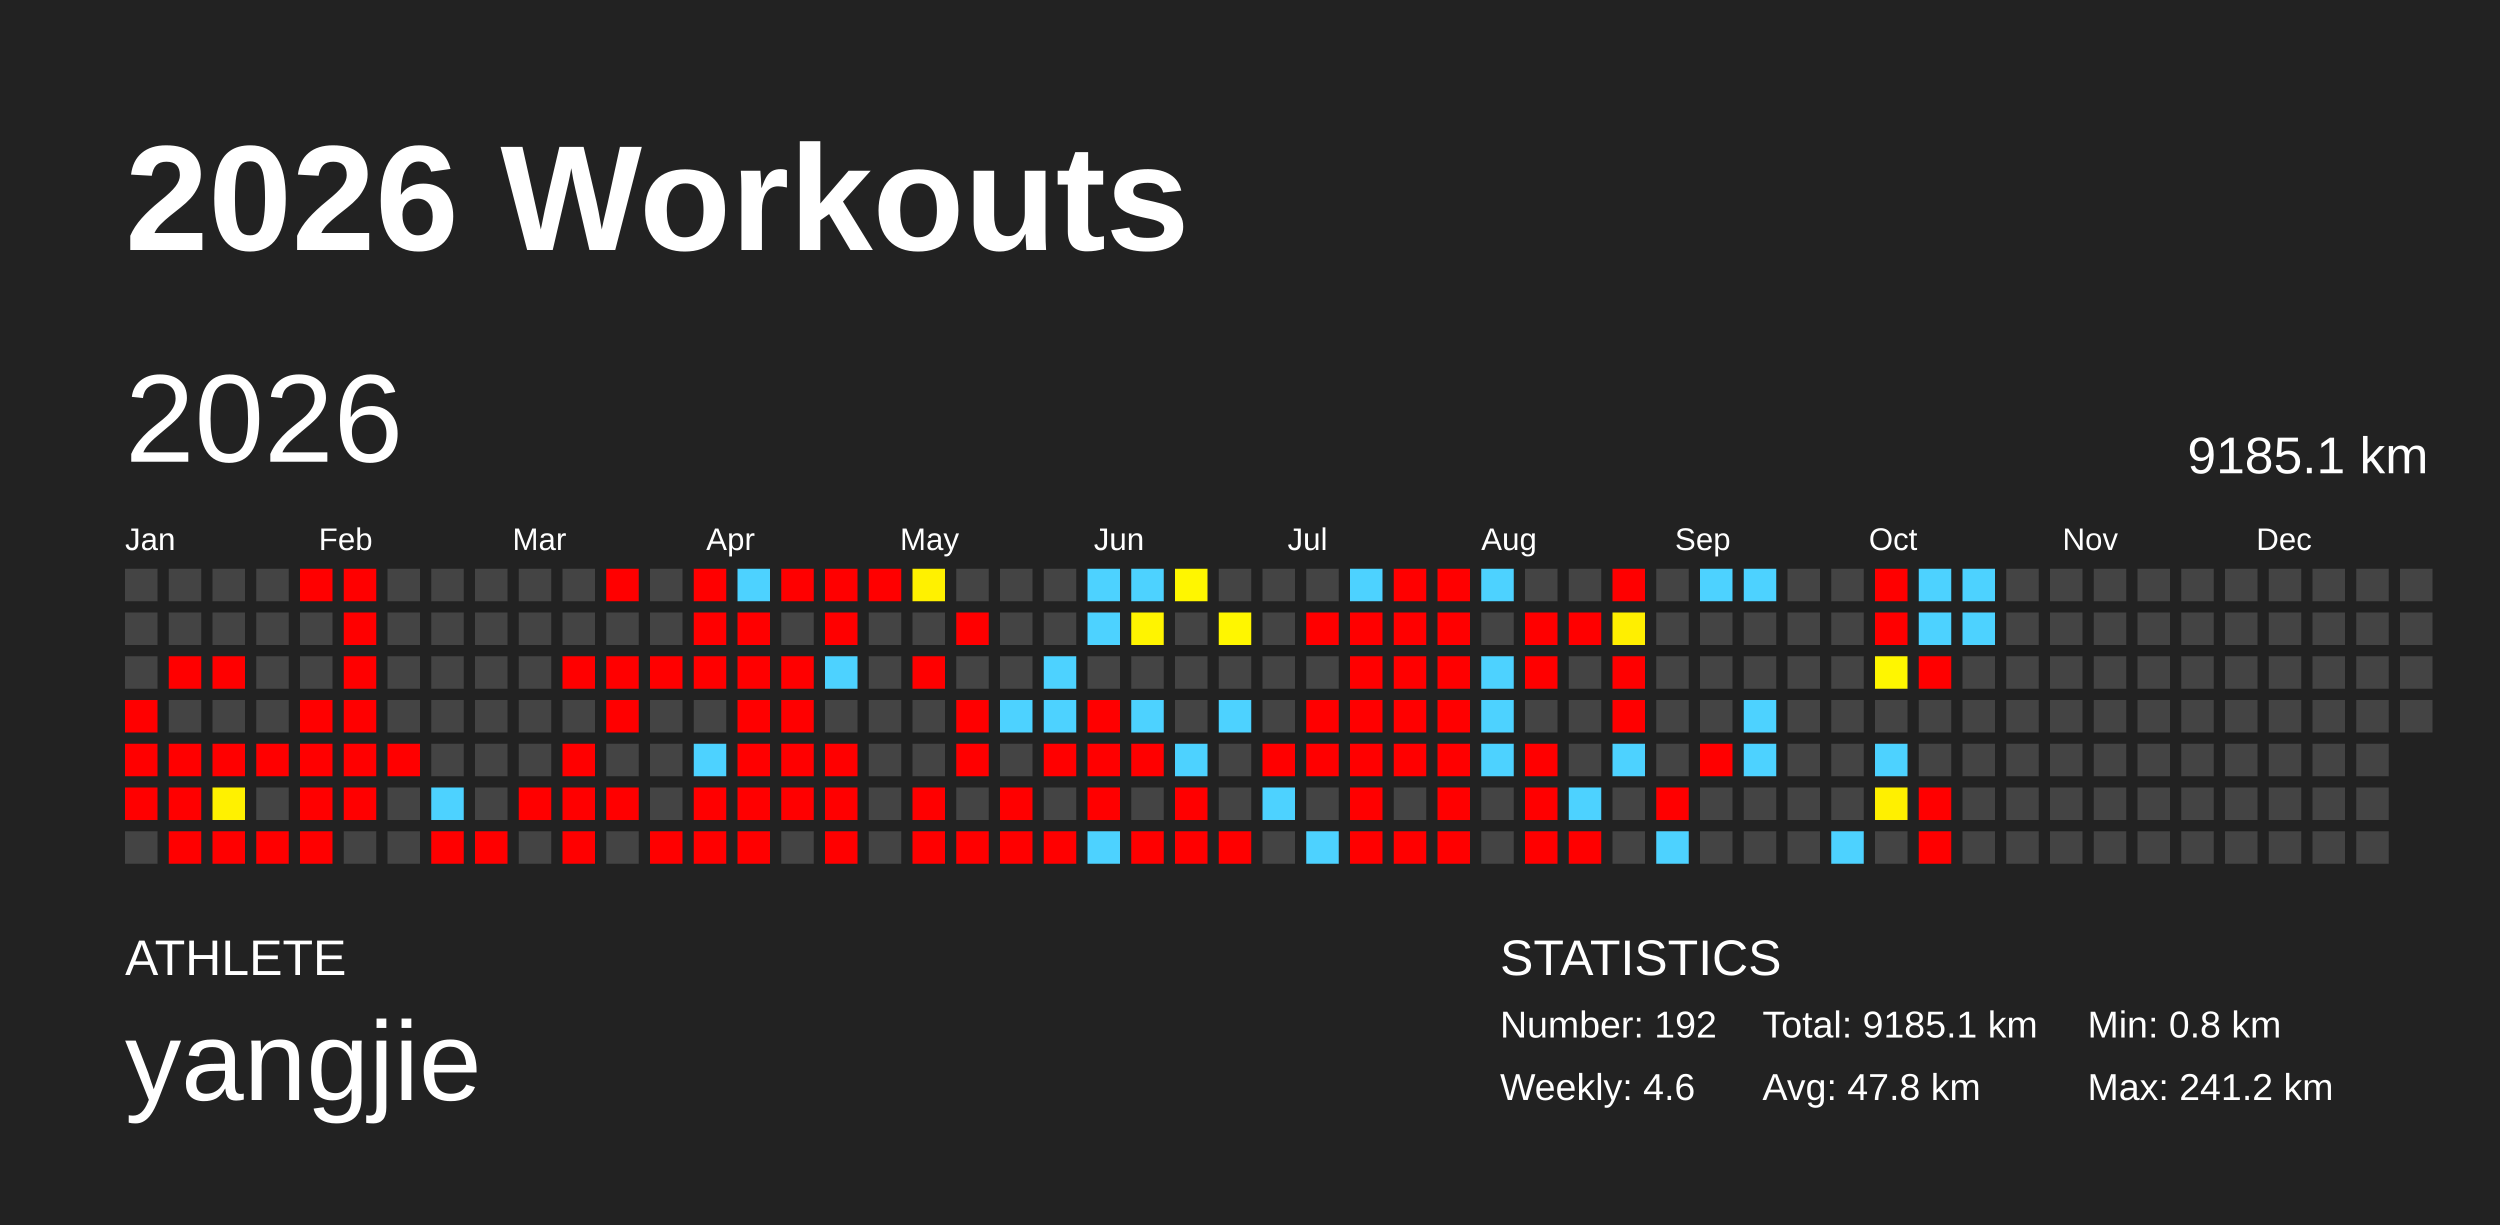
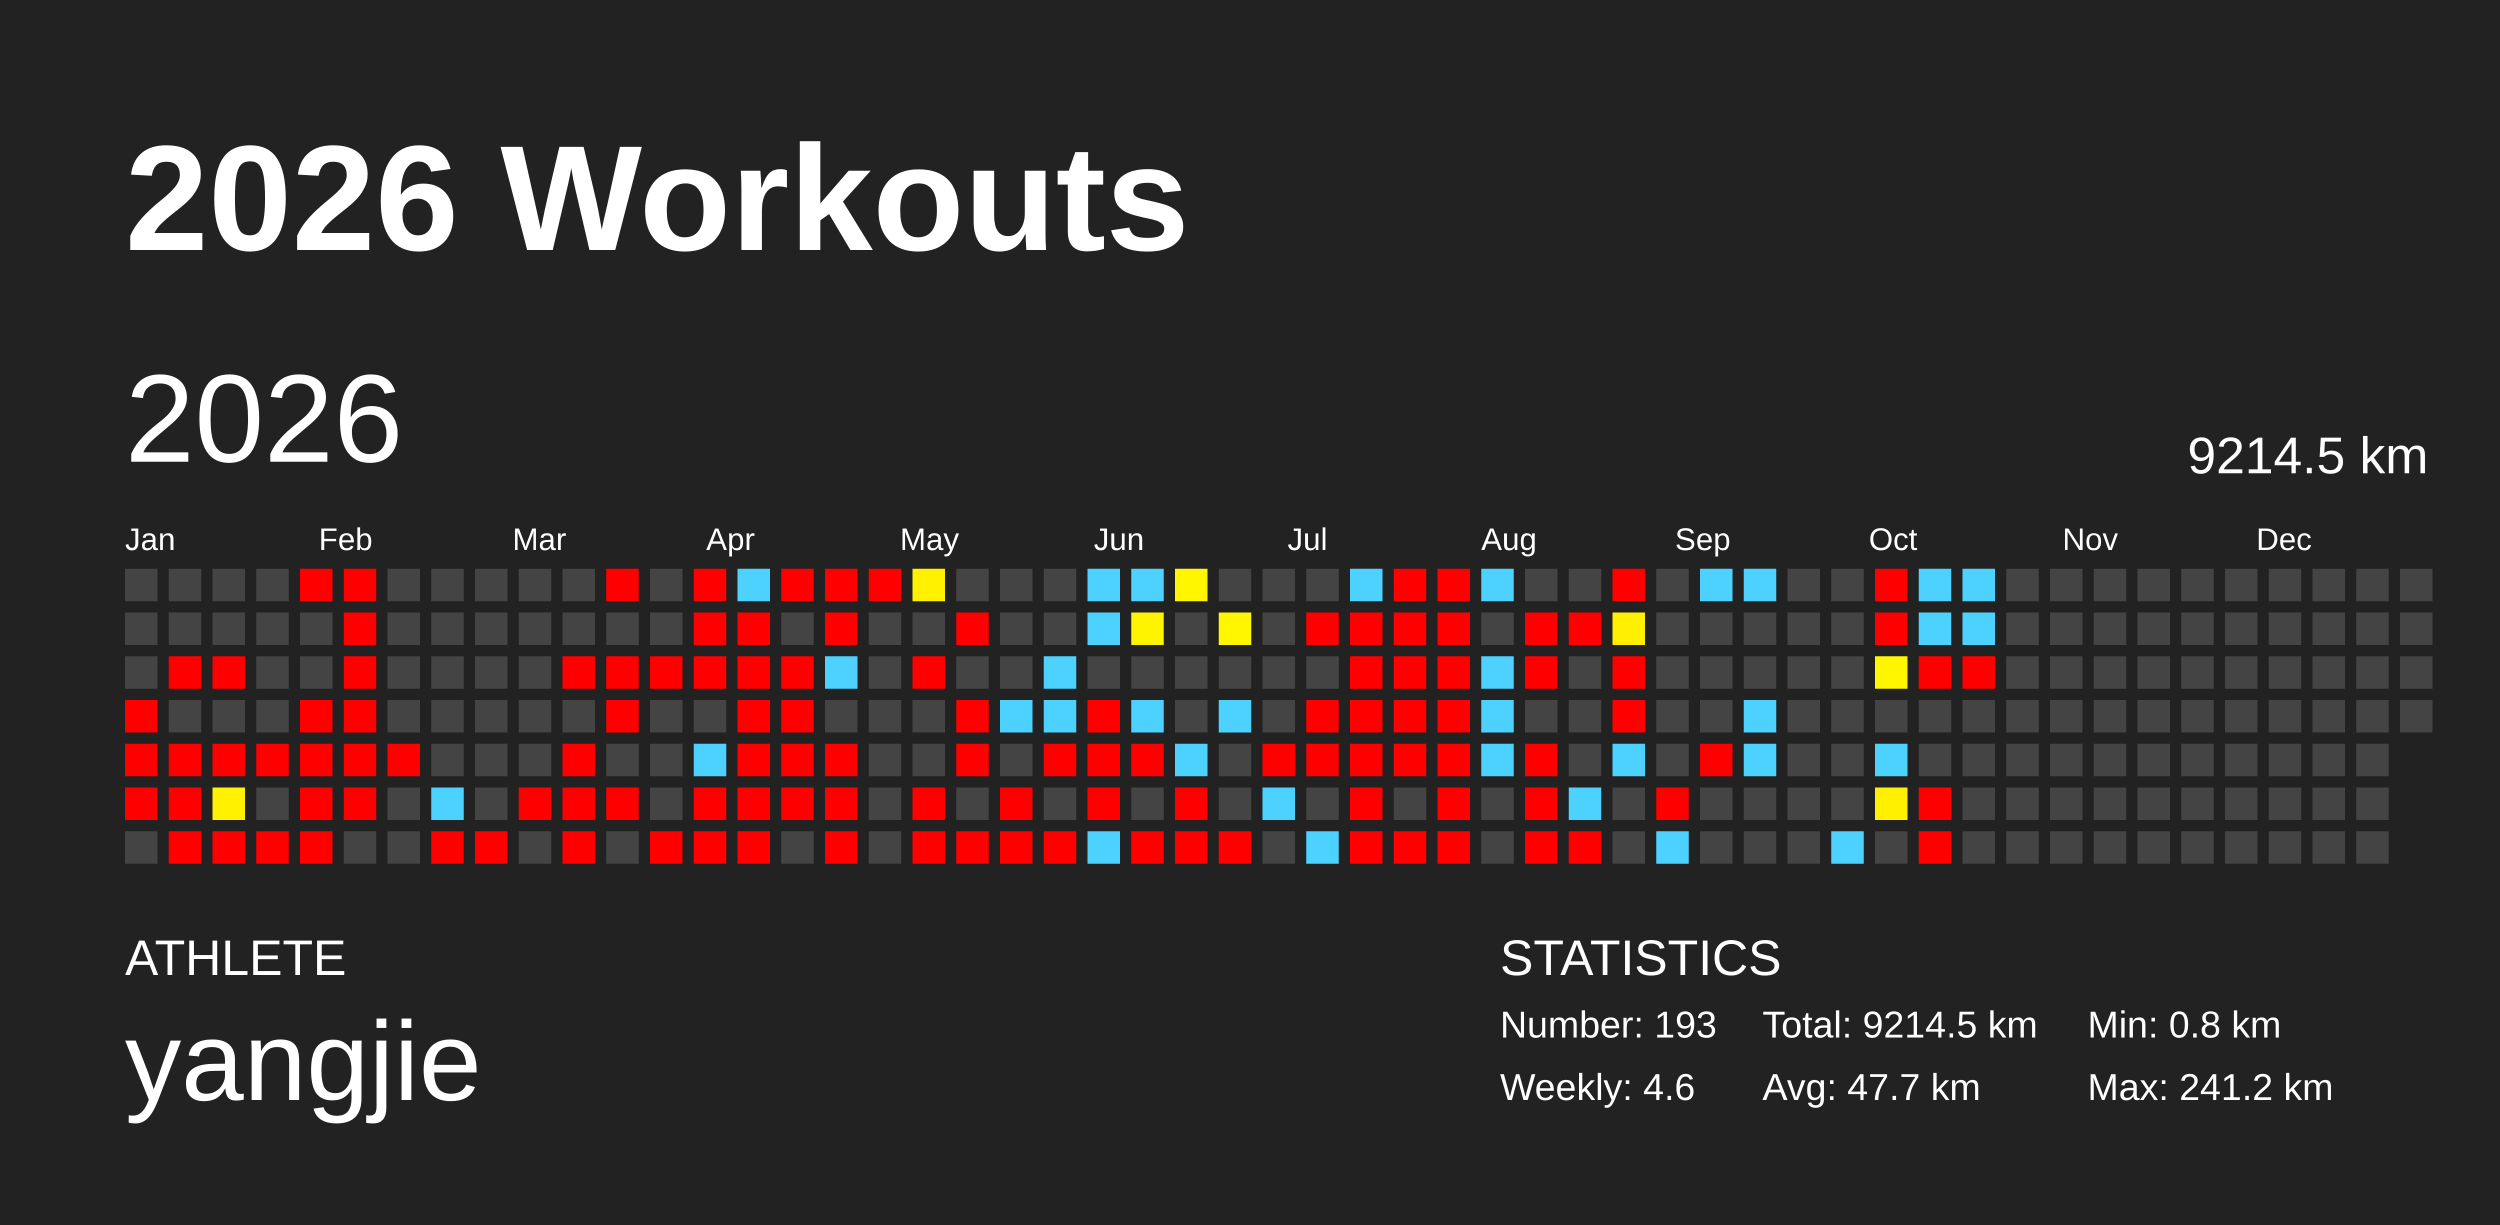
<svg xmlns="http://www.w3.org/2000/svg" baseProfile="full" height="98mm" version="1.1" viewBox="0,0,200,98" width="200mm">
  <defs />
  <rect fill="#222222" height="98" width="200" x="0" y="0" />
  <text fill="#FFFFFF" style="font-size:12px; font-family:Arial; font-weight:bold;" x="10" y="20">2026 Workouts</text>
  <text fill="#FFFFFF" style="font-size:4px; font-family:Arial" x="10" y="78">ATHLETE</text>
  <text fill="#FFFFFF" style="font-size:9px; font-family:Arial" x="10" y="88">yangjie</text>
  <text fill="#FFFFFF" style="font-size:4px; font-family:Arial" x="120" y="78">STATISTICS</text>
-   <text fill="#FFFFFF" style="font-size:3px; font-family:Arial" x="120" y="83">Number: 192</text>
+   <text fill="#FFFFFF" style="font-size:3px; font-family:Arial" x="120" y="83">Number: 193</text>
  <text fill="#FFFFFF" style="font-size:3px; font-family:Arial" x="120" y="88">Weekly: 4.6</text>
-   <text fill="#FFFFFF" style="font-size:3px; font-family:Arial" x="141" y="83">Total: 9185.1 km</text>
-   <text fill="#FFFFFF" style="font-size:3px; font-family:Arial" x="141" y="88">Avg: 47.8 km</text>
+   <text fill="#FFFFFF" style="font-size:3px; font-family:Arial" x="141" y="83">Total: 9214.5 km</text>
+   <text fill="#FFFFFF" style="font-size:3px; font-family:Arial" x="141" y="88">Avg: 47.7 km</text>
  <text fill="#FFFFFF" style="font-size:3px; font-family:Arial" x="167" y="83">Min: 0.8 km</text>
  <text fill="#FFFFFF" style="font-size:3px; font-family:Arial" x="167" y="88">Max: 241.2 km</text>
  <text dominant-baseline="hanging" fill="#FFFFFF" style="font-size:10.0px; font-family:Arial;" x="10" y="30">2026</text>
-   <text dominant-baseline="hanging" fill="#FFFFFF" style="font-size:4.125px; font-family:Arial;" x="175" y="35">9185.1 km</text>
+   <text dominant-baseline="hanging" fill="#FFFFFF" style="font-size:4.125px; font-family:Arial;" x="175" y="35">9214.5 km</text>
  <text fill="#FFFFFF" style="font-size:2.5px; font-family:Arial" x="10.0" y="44">Jan</text>
  <text fill="#FFFFFF" style="font-size:2.5px; font-family:Arial" x="25.5" y="44">Feb</text>
  <text fill="#FFFFFF" style="font-size:2.5px; font-family:Arial" x="41.0" y="44">Mar</text>
  <text fill="#FFFFFF" style="font-size:2.5px; font-family:Arial" x="56.5" y="44">Apr</text>
  <text fill="#FFFFFF" style="font-size:2.5px; font-family:Arial" x="72.0" y="44">May</text>
  <text fill="#FFFFFF" style="font-size:2.5px; font-family:Arial" x="87.5" y="44">Jun</text>
  <text fill="#FFFFFF" style="font-size:2.5px; font-family:Arial" x="103.0" y="44">Jul</text>
  <text fill="#FFFFFF" style="font-size:2.5px; font-family:Arial" x="118.5" y="44">Aug</text>
  <text fill="#FFFFFF" style="font-size:2.5px; font-family:Arial" x="134.0" y="44">Sep</text>
  <text fill="#FFFFFF" style="font-size:2.5px; font-family:Arial" x="149.5" y="44">Oct</text>
  <text fill="#FFFFFF" style="font-size:2.5px; font-family:Arial" x="165.0" y="44">Nov</text>
  <text fill="#FFFFFF" style="font-size:2.5px; font-family:Arial" x="180.5" y="44">Dec</text>
  <rect fill="#444444" height="2.6" width="2.6" x="10.0" y="45.5" />
  <rect fill="#444444" height="2.6" width="2.6" x="10.0" y="49.0" />
  <rect fill="#444444" height="2.6" width="2.6" x="10.0" y="52.5" />
  <rect fill="red" height="2.6" width="2.6" x="10.0" y="56.0" />
  <rect fill="red" height="2.6" width="2.6" x="10.0" y="59.5" />
  <rect fill="red" height="2.6" width="2.6" x="10.0" y="63.0" />
  <rect fill="#444444" height="2.6" width="2.6" x="10.0" y="66.5" />
  <rect fill="#444444" height="2.6" width="2.6" x="13.5" y="45.5" />
  <rect fill="#444444" height="2.6" width="2.6" x="13.5" y="49.0" />
  <rect fill="red" height="2.6" width="2.6" x="13.5" y="52.5" />
  <rect fill="#444444" height="2.6" width="2.6" x="13.5" y="56.0" />
  <rect fill="red" height="2.6" width="2.6" x="13.5" y="59.5" />
  <rect fill="red" height="2.6" width="2.6" x="13.5" y="63.0" />
  <rect fill="red" height="2.6" width="2.6" x="13.5" y="66.5" />
  <rect fill="#444444" height="2.6" width="2.6" x="17.0" y="45.5" />
  <rect fill="#444444" height="2.6" width="2.6" x="17.0" y="49.0" />
  <rect fill="red" height="2.6" width="2.6" x="17.0" y="52.5" />
  <rect fill="#444444" height="2.6" width="2.6" x="17.0" y="56.0" />
  <rect fill="red" height="2.6" width="2.6" x="17.0" y="59.5" />
  <rect fill="#fff100" height="2.6" width="2.6" x="17.0" y="63.0" />
  <rect fill="red" height="2.6" width="2.6" x="17.0" y="66.5" />
  <rect fill="#444444" height="2.6" width="2.6" x="20.5" y="45.5" />
  <rect fill="#444444" height="2.6" width="2.6" x="20.5" y="49.0" />
  <rect fill="#444444" height="2.6" width="2.6" x="20.5" y="52.5" />
  <rect fill="#444444" height="2.6" width="2.6" x="20.5" y="56.0" />
  <rect fill="red" height="2.6" width="2.6" x="20.5" y="59.5" />
  <rect fill="#444444" height="2.6" width="2.6" x="20.5" y="63.0" />
  <rect fill="red" height="2.6" width="2.6" x="20.5" y="66.5" />
  <rect fill="red" height="2.6" width="2.6" x="24.0" y="45.5" />
  <rect fill="#444444" height="2.6" width="2.6" x="24.0" y="49.0" />
  <rect fill="#444444" height="2.6" width="2.6" x="24.0" y="52.5" />
  <rect fill="red" height="2.6" width="2.6" x="24.0" y="56.0" />
  <rect fill="red" height="2.6" width="2.6" x="24.0" y="59.5" />
  <rect fill="red" height="2.6" width="2.6" x="24.0" y="63.0" />
  <rect fill="red" height="2.6" width="2.6" x="24.0" y="66.5" />
  <rect fill="red" height="2.6" width="2.6" x="27.5" y="45.5" />
  <rect fill="red" height="2.6" width="2.6" x="27.5" y="49.0" />
  <rect fill="red" height="2.6" width="2.6" x="27.5" y="52.5" />
  <rect fill="red" height="2.6" width="2.6" x="27.5" y="56.0" />
  <rect fill="red" height="2.6" width="2.6" x="27.5" y="59.5" />
  <rect fill="red" height="2.6" width="2.6" x="27.5" y="63.0" />
  <rect fill="#444444" height="2.6" width="2.6" x="27.5" y="66.5" />
  <rect fill="#444444" height="2.6" width="2.6" x="31.0" y="45.5" />
  <rect fill="#444444" height="2.6" width="2.6" x="31.0" y="49.0" />
  <rect fill="#444444" height="2.6" width="2.6" x="31.0" y="52.5" />
  <rect fill="#444444" height="2.6" width="2.6" x="31.0" y="56.0" />
  <rect fill="red" height="2.6" width="2.6" x="31.0" y="59.5" />
  <rect fill="#444444" height="2.6" width="2.6" x="31.0" y="63.0" />
  <rect fill="#444444" height="2.6" width="2.6" x="31.0" y="66.5" />
  <rect fill="#444444" height="2.6" width="2.6" x="34.5" y="45.5" />
  <rect fill="#444444" height="2.6" width="2.6" x="34.5" y="49.0" />
  <rect fill="#444444" height="2.6" width="2.6" x="34.5" y="52.5" />
  <rect fill="#444444" height="2.6" width="2.6" x="34.5" y="56.0" />
  <rect fill="#444444" height="2.6" width="2.6" x="34.5" y="59.5" />
  <rect fill="#4dd2ff" height="2.6" width="2.6" x="34.5" y="63.0" />
  <rect fill="red" height="2.6" width="2.6" x="34.5" y="66.5" />
  <rect fill="#444444" height="2.6" width="2.6" x="38.0" y="45.5" />
  <rect fill="#444444" height="2.6" width="2.6" x="38.0" y="49.0" />
  <rect fill="#444444" height="2.6" width="2.6" x="38.0" y="52.5" />
  <rect fill="#444444" height="2.6" width="2.6" x="38.0" y="56.0" />
  <rect fill="#444444" height="2.6" width="2.6" x="38.0" y="59.5" />
  <rect fill="#444444" height="2.6" width="2.6" x="38.0" y="63.0" />
  <rect fill="red" height="2.6" width="2.6" x="38.0" y="66.5" />
  <rect fill="#444444" height="2.6" width="2.6" x="41.5" y="45.5" />
  <rect fill="#444444" height="2.6" width="2.6" x="41.5" y="49.0" />
  <rect fill="#444444" height="2.6" width="2.6" x="41.5" y="52.5" />
  <rect fill="#444444" height="2.6" width="2.6" x="41.5" y="56.0" />
  <rect fill="#444444" height="2.6" width="2.6" x="41.5" y="59.5" />
  <rect fill="red" height="2.6" width="2.6" x="41.5" y="63.0" />
  <rect fill="#444444" height="2.6" width="2.6" x="41.5" y="66.5" />
  <rect fill="#444444" height="2.6" width="2.6" x="45.0" y="45.5" />
  <rect fill="#444444" height="2.6" width="2.6" x="45.0" y="49.0" />
  <rect fill="red" height="2.6" width="2.6" x="45.0" y="52.5" />
  <rect fill="#444444" height="2.6" width="2.6" x="45.0" y="56.0" />
  <rect fill="red" height="2.6" width="2.6" x="45.0" y="59.5" />
  <rect fill="red" height="2.6" width="2.6" x="45.0" y="63.0" />
  <rect fill="red" height="2.6" width="2.6" x="45.0" y="66.5" />
  <rect fill="red" height="2.6" width="2.6" x="48.5" y="45.5" />
  <rect fill="#444444" height="2.6" width="2.6" x="48.5" y="49.0" />
  <rect fill="red" height="2.6" width="2.6" x="48.5" y="52.5" />
  <rect fill="red" height="2.6" width="2.6" x="48.5" y="56.0" />
  <rect fill="#444444" height="2.6" width="2.6" x="48.5" y="59.5" />
  <rect fill="red" height="2.6" width="2.6" x="48.5" y="63.0" />
  <rect fill="#444444" height="2.6" width="2.6" x="48.5" y="66.5" />
  <rect fill="#444444" height="2.6" width="2.6" x="52.0" y="45.5" />
  <rect fill="#444444" height="2.6" width="2.6" x="52.0" y="49.0" />
  <rect fill="red" height="2.6" width="2.6" x="52.0" y="52.5" />
  <rect fill="#444444" height="2.6" width="2.6" x="52.0" y="56.0" />
  <rect fill="#444444" height="2.6" width="2.6" x="52.0" y="59.5" />
  <rect fill="#444444" height="2.6" width="2.6" x="52.0" y="63.0" />
  <rect fill="red" height="2.6" width="2.6" x="52.0" y="66.5" />
  <rect fill="red" height="2.6" width="2.6" x="55.5" y="45.5" />
  <rect fill="red" height="2.6" width="2.6" x="55.5" y="49.0" />
  <rect fill="red" height="2.6" width="2.6" x="55.5" y="52.5" />
  <rect fill="#444444" height="2.6" width="2.6" x="55.5" y="56.0" />
  <rect fill="#4dd2ff" height="2.6" width="2.6" x="55.5" y="59.5" />
  <rect fill="red" height="2.6" width="2.6" x="55.5" y="63.0" />
  <rect fill="red" height="2.6" width="2.6" x="55.5" y="66.5" />
  <rect fill="#4dd2ff" height="2.6" width="2.6" x="59.0" y="45.5" />
  <rect fill="red" height="2.6" width="2.6" x="59.0" y="49.0" />
  <rect fill="red" height="2.6" width="2.6" x="59.0" y="52.5" />
  <rect fill="red" height="2.6" width="2.6" x="59.0" y="56.0" />
  <rect fill="red" height="2.6" width="2.6" x="59.0" y="59.5" />
  <rect fill="red" height="2.6" width="2.6" x="59.0" y="63.0" />
  <rect fill="red" height="2.6" width="2.6" x="59.0" y="66.5" />
  <rect fill="red" height="2.6" width="2.6" x="62.5" y="45.5" />
  <rect fill="#444444" height="2.6" width="2.6" x="62.5" y="49.0" />
  <rect fill="red" height="2.6" width="2.6" x="62.5" y="52.5" />
  <rect fill="red" height="2.6" width="2.6" x="62.5" y="56.0" />
  <rect fill="red" height="2.6" width="2.6" x="62.5" y="59.5" />
  <rect fill="red" height="2.6" width="2.6" x="62.5" y="63.0" />
  <rect fill="#444444" height="2.6" width="2.6" x="62.5" y="66.5" />
  <rect fill="red" height="2.6" width="2.6" x="66.0" y="45.5" />
  <rect fill="red" height="2.6" width="2.6" x="66.0" y="49.0" />
  <rect fill="#4dd2ff" height="2.6" width="2.6" x="66.0" y="52.5" />
  <rect fill="#444444" height="2.6" width="2.6" x="66.0" y="56.0" />
  <rect fill="red" height="2.6" width="2.6" x="66.0" y="59.5" />
  <rect fill="red" height="2.6" width="2.6" x="66.0" y="63.0" />
  <rect fill="red" height="2.6" width="2.6" x="66.0" y="66.5" />
  <rect fill="red" height="2.6" width="2.6" x="69.5" y="45.5" />
  <rect fill="#444444" height="2.6" width="2.6" x="69.5" y="49.0" />
  <rect fill="#444444" height="2.6" width="2.6" x="69.5" y="52.5" />
  <rect fill="#444444" height="2.6" width="2.6" x="69.5" y="56.0" />
  <rect fill="#444444" height="2.6" width="2.6" x="69.5" y="59.5" />
  <rect fill="#444444" height="2.6" width="2.6" x="69.5" y="63.0" />
  <rect fill="#444444" height="2.6" width="2.6" x="69.5" y="66.5" />
  <rect fill="#fff100" height="2.6" width="2.6" x="73.0" y="45.5" />
  <rect fill="#444444" height="2.6" width="2.6" x="73.0" y="49.0" />
  <rect fill="red" height="2.6" width="2.6" x="73.0" y="52.5" />
  <rect fill="#444444" height="2.6" width="2.6" x="73.0" y="56.0" />
  <rect fill="#444444" height="2.6" width="2.6" x="73.0" y="59.5" />
  <rect fill="red" height="2.6" width="2.6" x="73.0" y="63.0" />
  <rect fill="red" height="2.6" width="2.6" x="73.0" y="66.5" />
  <rect fill="#444444" height="2.6" width="2.6" x="76.5" y="45.5" />
  <rect fill="red" height="2.6" width="2.6" x="76.5" y="49.0" />
  <rect fill="#444444" height="2.6" width="2.6" x="76.5" y="52.5" />
  <rect fill="red" height="2.6" width="2.6" x="76.5" y="56.0" />
  <rect fill="red" height="2.6" width="2.6" x="76.5" y="59.5" />
  <rect fill="#444444" height="2.6" width="2.6" x="76.5" y="63.0" />
  <rect fill="red" height="2.6" width="2.6" x="76.5" y="66.5" />
  <rect fill="#444444" height="2.6" width="2.6" x="80.0" y="45.5" />
  <rect fill="#444444" height="2.6" width="2.6" x="80.0" y="49.0" />
  <rect fill="#444444" height="2.6" width="2.6" x="80.0" y="52.5" />
  <rect fill="#4dd2ff" height="2.6" width="2.6" x="80.0" y="56.0" />
  <rect fill="#444444" height="2.6" width="2.6" x="80.0" y="59.5" />
  <rect fill="red" height="2.6" width="2.6" x="80.0" y="63.0" />
  <rect fill="red" height="2.6" width="2.6" x="80.0" y="66.5" />
  <rect fill="#444444" height="2.6" width="2.6" x="83.5" y="45.5" />
  <rect fill="#444444" height="2.6" width="2.6" x="83.5" y="49.0" />
  <rect fill="#4dd2ff" height="2.6" width="2.6" x="83.5" y="52.5" />
  <rect fill="#4dd2ff" height="2.6" width="2.6" x="83.5" y="56.0" />
  <rect fill="red" height="2.6" width="2.6" x="83.5" y="59.5" />
  <rect fill="#444444" height="2.6" width="2.6" x="83.5" y="63.0" />
  <rect fill="red" height="2.6" width="2.6" x="83.5" y="66.5" />
  <rect fill="#4dd2ff" height="2.6" width="2.6" x="87.0" y="45.5" />
  <rect fill="#4dd2ff" height="2.6" width="2.6" x="87.0" y="49.0" />
  <rect fill="#444444" height="2.6" width="2.6" x="87.0" y="52.5" />
  <rect fill="red" height="2.6" width="2.6" x="87.0" y="56.0" />
  <rect fill="red" height="2.6" width="2.6" x="87.0" y="59.5" />
  <rect fill="red" height="2.6" width="2.6" x="87.0" y="63.0" />
  <rect fill="#4dd2ff" height="2.6" width="2.6" x="87.0" y="66.5" />
  <rect fill="#4dd2ff" height="2.6" width="2.6" x="90.5" y="45.5" />
  <rect fill="#fff400" height="2.6" width="2.6" x="90.5" y="49.0" />
  <rect fill="#444444" height="2.6" width="2.6" x="90.5" y="52.5" />
  <rect fill="#4dd2ff" height="2.6" width="2.6" x="90.5" y="56.0" />
  <rect fill="red" height="2.6" width="2.6" x="90.5" y="59.5" />
  <rect fill="#444444" height="2.6" width="2.6" x="90.5" y="63.0" />
  <rect fill="red" height="2.6" width="2.6" x="90.5" y="66.5" />
  <rect fill="#fff600" height="2.6" width="2.6" x="94.0" y="45.5" />
  <rect fill="#444444" height="2.6" width="2.6" x="94.0" y="49.0" />
  <rect fill="#444444" height="2.6" width="2.6" x="94.0" y="52.5" />
  <rect fill="#444444" height="2.6" width="2.6" x="94.0" y="56.0" />
  <rect fill="#4dd2ff" height="2.6" width="2.6" x="94.0" y="59.5" />
  <rect fill="red" height="2.6" width="2.6" x="94.0" y="63.0" />
  <rect fill="red" height="2.6" width="2.6" x="94.0" y="66.5" />
  <rect fill="#444444" height="2.6" width="2.6" x="97.5" y="45.5" />
  <rect fill="#fff600" height="2.6" width="2.6" x="97.5" y="49.0" />
  <rect fill="#444444" height="2.6" width="2.6" x="97.5" y="52.5" />
  <rect fill="#4dd2ff" height="2.6" width="2.6" x="97.5" y="56.0" />
  <rect fill="#444444" height="2.6" width="2.6" x="97.5" y="59.5" />
  <rect fill="#444444" height="2.6" width="2.6" x="97.5" y="63.0" />
  <rect fill="red" height="2.6" width="2.6" x="97.5" y="66.5" />
  <rect fill="#444444" height="2.6" width="2.6" x="101.0" y="45.5" />
  <rect fill="#444444" height="2.6" width="2.6" x="101.0" y="49.0" />
  <rect fill="#444444" height="2.6" width="2.6" x="101.0" y="52.5" />
  <rect fill="#444444" height="2.6" width="2.6" x="101.0" y="56.0" />
  <rect fill="red" height="2.6" width="2.6" x="101.0" y="59.5" />
  <rect fill="#4dd2ff" height="2.6" width="2.6" x="101.0" y="63.0" />
  <rect fill="#444444" height="2.6" width="2.6" x="101.0" y="66.5" />
  <rect fill="#444444" height="2.6" width="2.6" x="104.5" y="45.5" />
  <rect fill="red" height="2.6" width="2.6" x="104.5" y="49.0" />
  <rect fill="#444444" height="2.6" width="2.6" x="104.5" y="52.5" />
  <rect fill="red" height="2.6" width="2.6" x="104.5" y="56.0" />
  <rect fill="red" height="2.6" width="2.6" x="104.5" y="59.5" />
  <rect fill="#444444" height="2.6" width="2.6" x="104.5" y="63.0" />
  <rect fill="#4dd2ff" height="2.6" width="2.6" x="104.5" y="66.5" />
  <rect fill="#4dd2ff" height="2.6" width="2.6" x="108.0" y="45.5" />
  <rect fill="red" height="2.6" width="2.6" x="108.0" y="49.0" />
  <rect fill="red" height="2.6" width="2.6" x="108.0" y="52.5" />
  <rect fill="red" height="2.6" width="2.6" x="108.0" y="56.0" />
  <rect fill="red" height="2.6" width="2.6" x="108.0" y="59.5" />
  <rect fill="red" height="2.6" width="2.6" x="108.0" y="63.0" />
  <rect fill="red" height="2.6" width="2.6" x="108.0" y="66.5" />
  <rect fill="red" height="2.6" width="2.6" x="111.5" y="45.5" />
  <rect fill="red" height="2.6" width="2.6" x="111.5" y="49.0" />
  <rect fill="red" height="2.6" width="2.6" x="111.5" y="52.5" />
  <rect fill="red" height="2.6" width="2.6" x="111.5" y="56.0" />
  <rect fill="red" height="2.6" width="2.6" x="111.5" y="59.5" />
  <rect fill="#444444" height="2.6" width="2.6" x="111.5" y="63.0" />
  <rect fill="red" height="2.6" width="2.6" x="111.5" y="66.5" />
  <rect fill="red" height="2.6" width="2.6" x="115.0" y="45.5" />
  <rect fill="red" height="2.6" width="2.6" x="115.0" y="49.0" />
  <rect fill="red" height="2.6" width="2.6" x="115.0" y="52.5" />
  <rect fill="red" height="2.6" width="2.6" x="115.0" y="56.0" />
  <rect fill="red" height="2.6" width="2.6" x="115.0" y="59.5" />
  <rect fill="red" height="2.6" width="2.6" x="115.0" y="63.0" />
  <rect fill="red" height="2.6" width="2.6" x="115.0" y="66.5" />
  <rect fill="#4dd2ff" height="2.6" width="2.6" x="118.5" y="45.5" />
  <rect fill="#444444" height="2.6" width="2.6" x="118.5" y="49.0" />
  <rect fill="#4dd2ff" height="2.6" width="2.6" x="118.5" y="52.5" />
  <rect fill="#4dd2ff" height="2.6" width="2.6" x="118.5" y="56.0" />
  <rect fill="#4dd2ff" height="2.6" width="2.6" x="118.5" y="59.5" />
  <rect fill="#444444" height="2.6" width="2.6" x="118.5" y="63.0" />
  <rect fill="#444444" height="2.6" width="2.6" x="118.5" y="66.5" />
  <rect fill="#444444" height="2.6" width="2.6" x="122.0" y="45.5" />
  <rect fill="red" height="2.6" width="2.6" x="122.0" y="49.0" />
  <rect fill="red" height="2.6" width="2.6" x="122.0" y="52.5" />
  <rect fill="#444444" height="2.6" width="2.6" x="122.0" y="56.0" />
  <rect fill="red" height="2.6" width="2.6" x="122.0" y="59.5" />
  <rect fill="red" height="2.6" width="2.6" x="122.0" y="63.0" />
  <rect fill="red" height="2.6" width="2.6" x="122.0" y="66.5" />
  <rect fill="#444444" height="2.6" width="2.6" x="125.5" y="45.5" />
  <rect fill="red" height="2.6" width="2.6" x="125.5" y="49.0" />
  <rect fill="#444444" height="2.6" width="2.6" x="125.5" y="52.5" />
  <rect fill="#444444" height="2.6" width="2.6" x="125.5" y="56.0" />
  <rect fill="#444444" height="2.6" width="2.6" x="125.5" y="59.5" />
  <rect fill="#4dd2ff" height="2.6" width="2.6" x="125.5" y="63.0" />
  <rect fill="red" height="2.6" width="2.6" x="125.5" y="66.5" />
  <rect fill="red" height="2.6" width="2.6" x="129.0" y="45.5" />
  <rect fill="#ffef00" height="2.6" width="2.6" x="129.0" y="49.0" />
  <rect fill="red" height="2.6" width="2.6" x="129.0" y="52.5" />
  <rect fill="red" height="2.6" width="2.6" x="129.0" y="56.0" />
  <rect fill="#4dd2ff" height="2.6" width="2.6" x="129.0" y="59.5" />
  <rect fill="#444444" height="2.6" width="2.6" x="129.0" y="63.0" />
  <rect fill="#444444" height="2.6" width="2.6" x="129.0" y="66.5" />
  <rect fill="#444444" height="2.6" width="2.6" x="132.5" y="45.5" />
  <rect fill="#444444" height="2.6" width="2.6" x="132.5" y="49.0" />
  <rect fill="#444444" height="2.6" width="2.6" x="132.5" y="52.5" />
  <rect fill="#444444" height="2.6" width="2.6" x="132.5" y="56.0" />
  <rect fill="#444444" height="2.6" width="2.6" x="132.5" y="59.5" />
  <rect fill="red" height="2.6" width="2.6" x="132.5" y="63.0" />
  <rect fill="#4dd2ff" height="2.6" width="2.6" x="132.5" y="66.5" />
  <rect fill="#4dd2ff" height="2.6" width="2.6" x="136.0" y="45.5" />
  <rect fill="#444444" height="2.6" width="2.6" x="136.0" y="49.0" />
  <rect fill="#444444" height="2.6" width="2.6" x="136.0" y="52.5" />
  <rect fill="#444444" height="2.6" width="2.6" x="136.0" y="56.0" />
  <rect fill="red" height="2.6" width="2.6" x="136.0" y="59.5" />
  <rect fill="#444444" height="2.6" width="2.6" x="136.0" y="63.0" />
  <rect fill="#444444" height="2.6" width="2.6" x="136.0" y="66.5" />
  <rect fill="#4dd2ff" height="2.6" width="2.6" x="139.5" y="45.5" />
  <rect fill="#444444" height="2.6" width="2.6" x="139.5" y="49.0" />
  <rect fill="#444444" height="2.6" width="2.6" x="139.5" y="52.5" />
  <rect fill="#4dd2ff" height="2.6" width="2.6" x="139.5" y="56.0" />
  <rect fill="#4dd2ff" height="2.6" width="2.6" x="139.5" y="59.5" />
  <rect fill="#444444" height="2.6" width="2.6" x="139.5" y="63.0" />
  <rect fill="#444444" height="2.6" width="2.6" x="139.5" y="66.5" />
  <rect fill="#444444" height="2.6" width="2.6" x="143.0" y="45.5" />
  <rect fill="#444444" height="2.6" width="2.6" x="143.0" y="49.0" />
  <rect fill="#444444" height="2.6" width="2.6" x="143.0" y="52.5" />
  <rect fill="#444444" height="2.6" width="2.6" x="143.0" y="56.0" />
  <rect fill="#444444" height="2.6" width="2.6" x="143.0" y="59.5" />
  <rect fill="#444444" height="2.6" width="2.6" x="143.0" y="63.0" />
  <rect fill="#444444" height="2.6" width="2.6" x="143.0" y="66.5" />
  <rect fill="#444444" height="2.6" width="2.6" x="146.5" y="45.5" />
  <rect fill="#444444" height="2.6" width="2.6" x="146.5" y="49.0" />
  <rect fill="#444444" height="2.6" width="2.6" x="146.5" y="52.5" />
  <rect fill="#444444" height="2.6" width="2.6" x="146.5" y="56.0" />
  <rect fill="#444444" height="2.6" width="2.6" x="146.5" y="59.5" />
  <rect fill="#444444" height="2.6" width="2.6" x="146.5" y="63.0" />
  <rect fill="#4dd2ff" height="2.6" width="2.6" x="146.5" y="66.5" />
  <rect fill="red" height="2.6" width="2.6" x="150.0" y="45.5" />
  <rect fill="red" height="2.6" width="2.6" x="150.0" y="49.0" />
  <rect fill="#fff600" height="2.6" width="2.6" x="150.0" y="52.5" />
  <rect fill="#444444" height="2.6" width="2.6" x="150.0" y="56.0" />
  <rect fill="#4dd2ff" height="2.6" width="2.6" x="150.0" y="59.5" />
  <rect fill="#fff000" height="2.6" width="2.6" x="150.0" y="63.0" />
  <rect fill="#444444" height="2.6" width="2.6" x="150.0" y="66.5" />
  <rect fill="#4dd2ff" height="2.6" width="2.6" x="153.5" y="45.5" />
  <rect fill="#4dd2ff" height="2.6" width="2.6" x="153.5" y="49.0" />
  <rect fill="red" height="2.6" width="2.6" x="153.5" y="52.5" />
  <rect fill="#444444" height="2.6" width="2.6" x="153.5" y="56.0" />
  <rect fill="#444444" height="2.6" width="2.6" x="153.5" y="59.5" />
  <rect fill="red" height="2.6" width="2.6" x="153.5" y="63.0" />
  <rect fill="red" height="2.6" width="2.6" x="153.5" y="66.5" />
  <rect fill="#4dd2ff" height="2.6" width="2.6" x="157.0" y="45.5" />
  <rect fill="#4dd2ff" height="2.6" width="2.6" x="157.0" y="49.0" />
-   <rect fill="#444444" height="2.6" width="2.6" x="157.0" y="52.5" />
+   <rect fill="red" height="2.6" width="2.6" x="157.0" y="52.5" />
  <rect fill="#444444" height="2.6" width="2.6" x="157.0" y="56.0" />
  <rect fill="#444444" height="2.6" width="2.6" x="157.0" y="59.5" />
  <rect fill="#444444" height="2.6" width="2.6" x="157.0" y="63.0" />
  <rect fill="#444444" height="2.6" width="2.6" x="157.0" y="66.5" />
  <rect fill="#444444" height="2.6" width="2.6" x="160.5" y="45.5" />
  <rect fill="#444444" height="2.6" width="2.6" x="160.5" y="49.0" />
  <rect fill="#444444" height="2.6" width="2.6" x="160.5" y="52.5" />
  <rect fill="#444444" height="2.6" width="2.6" x="160.5" y="56.0" />
  <rect fill="#444444" height="2.6" width="2.6" x="160.5" y="59.5" />
  <rect fill="#444444" height="2.6" width="2.6" x="160.5" y="63.0" />
  <rect fill="#444444" height="2.6" width="2.6" x="160.5" y="66.5" />
  <rect fill="#444444" height="2.6" width="2.6" x="164.0" y="45.5" />
  <rect fill="#444444" height="2.6" width="2.6" x="164.0" y="49.0" />
  <rect fill="#444444" height="2.6" width="2.6" x="164.0" y="52.5" />
  <rect fill="#444444" height="2.6" width="2.6" x="164.0" y="56.0" />
  <rect fill="#444444" height="2.6" width="2.6" x="164.0" y="59.5" />
  <rect fill="#444444" height="2.6" width="2.6" x="164.0" y="63.0" />
  <rect fill="#444444" height="2.6" width="2.6" x="164.0" y="66.5" />
  <rect fill="#444444" height="2.6" width="2.6" x="167.5" y="45.5" />
  <rect fill="#444444" height="2.6" width="2.6" x="167.5" y="49.0" />
  <rect fill="#444444" height="2.6" width="2.6" x="167.5" y="52.5" />
  <rect fill="#444444" height="2.6" width="2.6" x="167.5" y="56.0" />
  <rect fill="#444444" height="2.6" width="2.6" x="167.5" y="59.5" />
  <rect fill="#444444" height="2.6" width="2.6" x="167.5" y="63.0" />
  <rect fill="#444444" height="2.6" width="2.6" x="167.5" y="66.5" />
  <rect fill="#444444" height="2.6" width="2.6" x="171.0" y="45.5" />
  <rect fill="#444444" height="2.6" width="2.6" x="171.0" y="49.0" />
  <rect fill="#444444" height="2.6" width="2.6" x="171.0" y="52.5" />
  <rect fill="#444444" height="2.6" width="2.6" x="171.0" y="56.0" />
  <rect fill="#444444" height="2.6" width="2.6" x="171.0" y="59.5" />
  <rect fill="#444444" height="2.6" width="2.6" x="171.0" y="63.0" />
  <rect fill="#444444" height="2.6" width="2.6" x="171.0" y="66.5" />
  <rect fill="#444444" height="2.6" width="2.6" x="174.5" y="45.5" />
  <rect fill="#444444" height="2.6" width="2.6" x="174.5" y="49.0" />
  <rect fill="#444444" height="2.6" width="2.6" x="174.5" y="52.5" />
  <rect fill="#444444" height="2.6" width="2.6" x="174.5" y="56.0" />
  <rect fill="#444444" height="2.6" width="2.6" x="174.5" y="59.5" />
  <rect fill="#444444" height="2.6" width="2.6" x="174.5" y="63.0" />
  <rect fill="#444444" height="2.6" width="2.6" x="174.5" y="66.5" />
  <rect fill="#444444" height="2.6" width="2.6" x="178.0" y="45.5" />
  <rect fill="#444444" height="2.6" width="2.6" x="178.0" y="49.0" />
  <rect fill="#444444" height="2.6" width="2.6" x="178.0" y="52.5" />
  <rect fill="#444444" height="2.6" width="2.6" x="178.0" y="56.0" />
  <rect fill="#444444" height="2.6" width="2.6" x="178.0" y="59.5" />
  <rect fill="#444444" height="2.6" width="2.6" x="178.0" y="63.0" />
  <rect fill="#444444" height="2.6" width="2.6" x="178.0" y="66.5" />
  <rect fill="#444444" height="2.6" width="2.6" x="181.5" y="45.5" />
  <rect fill="#444444" height="2.6" width="2.6" x="181.5" y="49.0" />
  <rect fill="#444444" height="2.6" width="2.6" x="181.5" y="52.5" />
  <rect fill="#444444" height="2.6" width="2.6" x="181.5" y="56.0" />
  <rect fill="#444444" height="2.6" width="2.6" x="181.5" y="59.5" />
  <rect fill="#444444" height="2.6" width="2.6" x="181.5" y="63.0" />
  <rect fill="#444444" height="2.6" width="2.6" x="181.5" y="66.5" />
  <rect fill="#444444" height="2.6" width="2.6" x="185.0" y="45.5" />
  <rect fill="#444444" height="2.6" width="2.6" x="185.0" y="49.0" />
  <rect fill="#444444" height="2.6" width="2.6" x="185.0" y="52.5" />
  <rect fill="#444444" height="2.6" width="2.6" x="185.0" y="56.0" />
  <rect fill="#444444" height="2.6" width="2.6" x="185.0" y="59.5" />
  <rect fill="#444444" height="2.6" width="2.6" x="185.0" y="63.0" />
  <rect fill="#444444" height="2.6" width="2.6" x="185.0" y="66.5" />
  <rect fill="#444444" height="2.6" width="2.6" x="188.5" y="45.5" />
  <rect fill="#444444" height="2.6" width="2.6" x="188.5" y="49.0" />
  <rect fill="#444444" height="2.6" width="2.6" x="188.5" y="52.5" />
  <rect fill="#444444" height="2.6" width="2.6" x="188.5" y="56.0" />
  <rect fill="#444444" height="2.6" width="2.6" x="188.5" y="59.5" />
  <rect fill="#444444" height="2.6" width="2.6" x="188.5" y="63.0" />
  <rect fill="#444444" height="2.6" width="2.6" x="188.5" y="66.5" />
  <rect fill="#444444" height="2.6" width="2.6" x="192.0" y="45.5" />
  <rect fill="#444444" height="2.6" width="2.6" x="192.0" y="49.0" />
  <rect fill="#444444" height="2.6" width="2.6" x="192.0" y="52.5" />
  <rect fill="#444444" height="2.6" width="2.6" x="192.0" y="56.0" />
</svg>
